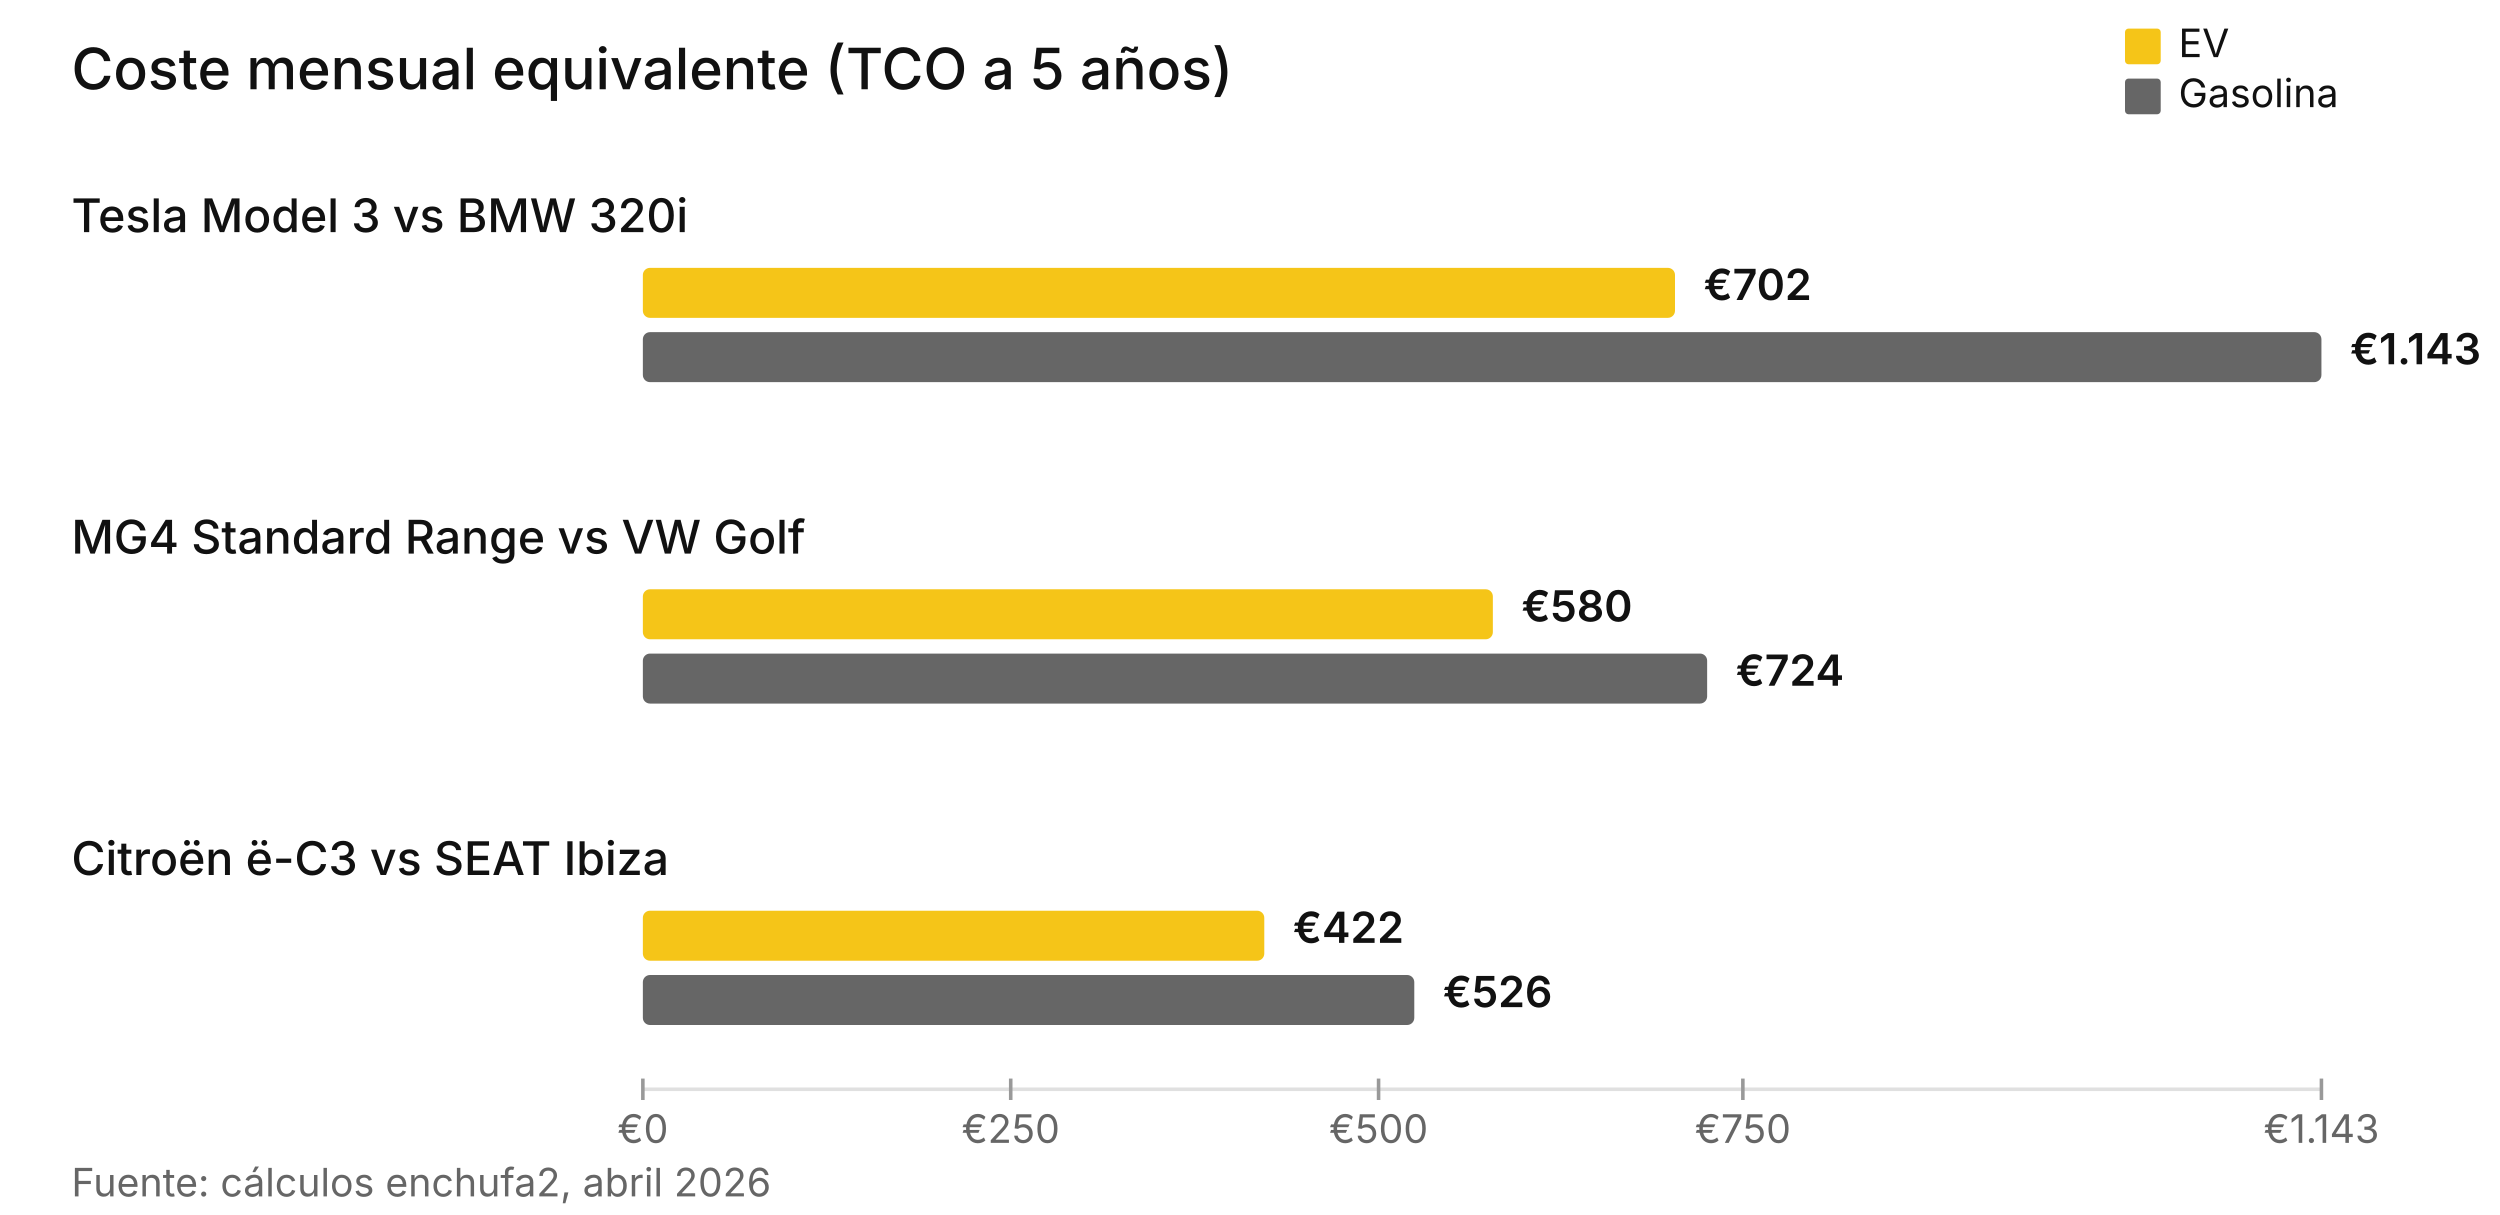
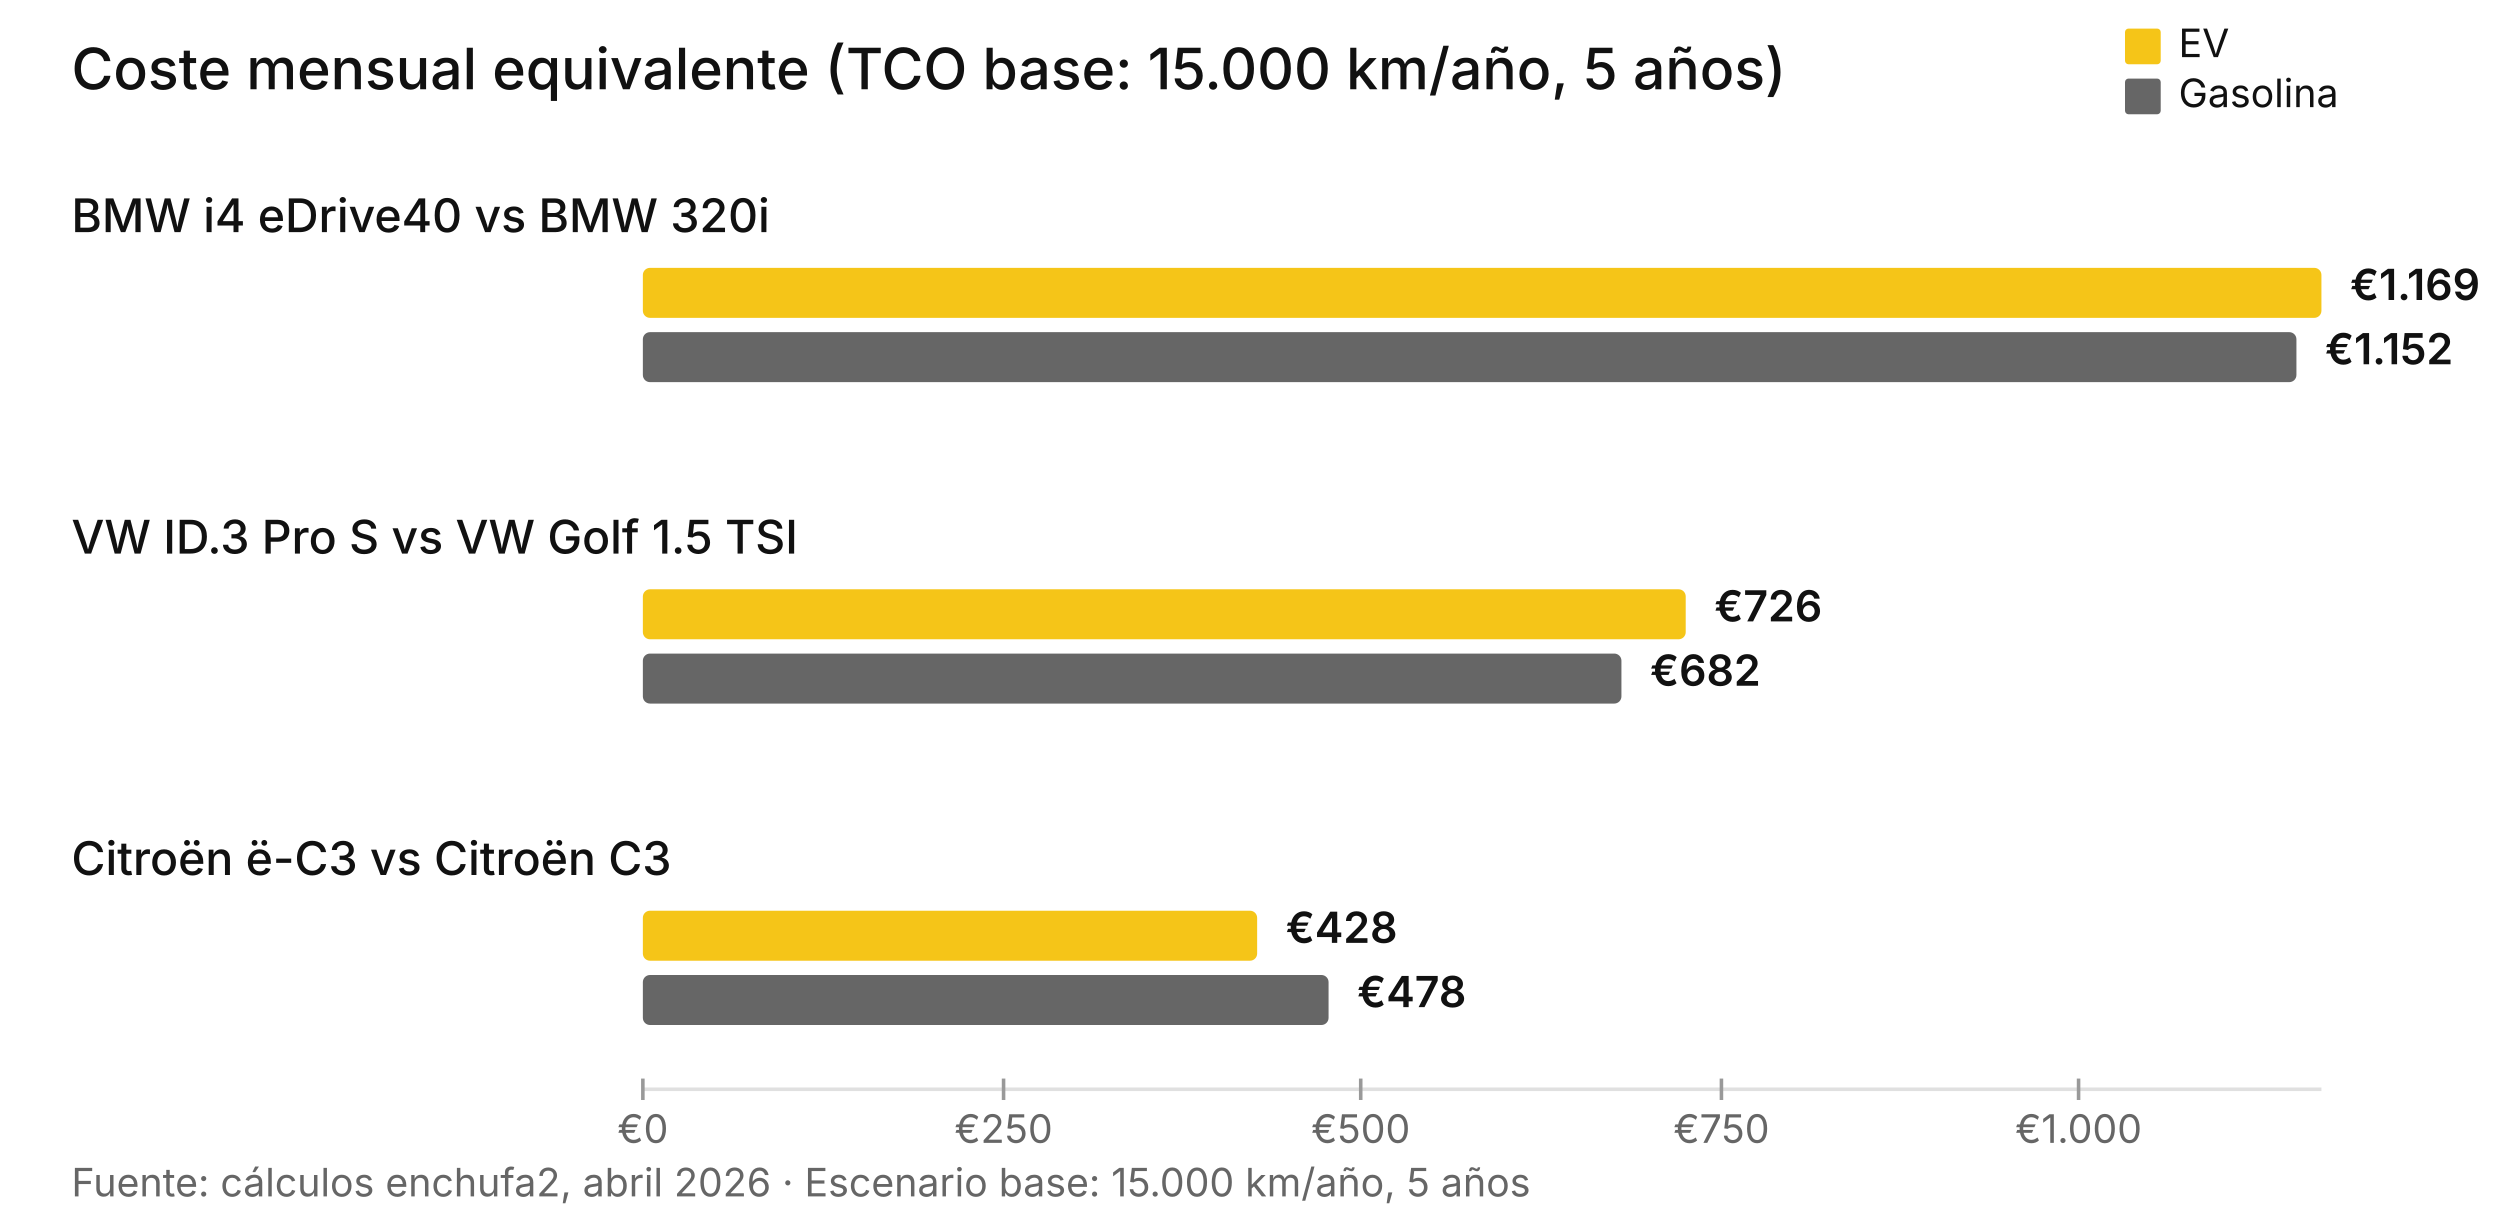
<svg xmlns="http://www.w3.org/2000/svg" viewBox="0 0 700 340" width="700" height="340" preserveAspectRatio="xMinYMin meet">
  <defs>
    <style>
      .chart-title { font-family: Inter, system-ui, -apple-system, sans-serif; font-size: 16px; font-weight: 500; fill: #111111; }
      .chart-label { font-family: Inter, system-ui, -apple-system, sans-serif; font-size: 13px; font-weight: 500; fill: #111111; }
      .chart-value { font-family: Inter, system-ui, -apple-system, sans-serif; font-size: 12px; font-weight: 600; fill: #111111; }
      .chart-sublabel { font-family: Inter, system-ui, -apple-system, sans-serif; font-size: 11px; fill: #666666; }
      .legend-label { font-family: Inter, system-ui, -apple-system, sans-serif; font-size: 11px; fill: #111111; }
    </style>
  </defs>
-   <text x="20" y="25" class="chart-title">Coste mensual equivalente (TCO a 5 años)</text>
+   <text x="20" y="25" class="chart-title">Coste mensual equivalente (TCO base: 15.000 km/año, 5 años)</text>
  <rect x="595" y="8" width="10" height="10" fill="#F5C518" rx="1" />
  <text x="610" y="16" class="legend-label">EV</text>
  <rect x="595" y="22" width="10" height="10" fill="#666666" rx="1" />
  <text x="610" y="30" class="legend-label">Gasolina</text>
-   <text x="20" y="65" class="chart-label">Tesla Model 3 vs BMW 320i</text>
-   <rect x="180" y="75" width="289" height="14" fill="#F5C518" rx="2" />
-   <text x="477" y="84" class="chart-value">€702</text>
-   <rect x="180" y="93" width="470" height="14" fill="#666666" rx="2" />
-   <text x="658" y="102" class="chart-value">€1.143</text>
-   <text x="20" y="155" class="chart-label">MG4 Standard Range vs VW Golf</text>
-   <rect x="180" y="165" width="238" height="14" fill="#F5C518" rx="2" />
-   <text x="426" y="174" class="chart-value">€580</text>
-   <rect x="180" y="183" width="298" height="14" fill="#666666" rx="2" />
-   <text x="486" y="192" class="chart-value">€724</text>
-   <text x="20" y="245" class="chart-label">Citroën ë-C3 vs SEAT Ibiza</text>
-   <rect x="180" y="255" width="174" height="14" fill="#F5C518" rx="2" />
-   <text x="362" y="264" class="chart-value">€422</text>
-   <rect x="180" y="273" width="216" height="14" fill="#666666" rx="2" />
-   <text x="404" y="282" class="chart-value">€526</text>
+   <text x="20" y="65" class="chart-label">BMW i4 eDrive40 vs BMW 320i</text>
+   <rect x="180" y="75" width="470" height="14" fill="#F5C518" rx="2" />
+   <text x="658" y="84" class="chart-value">€1.169</text>
+   <rect x="180" y="93" width="463" height="14" fill="#666666" rx="2" />
+   <text x="651" y="102" class="chart-value">€1.152</text>
+   <text x="20" y="155" class="chart-label">VW ID.3 Pro S vs VW Golf 1.5 TSI</text>
+   <rect x="180" y="165" width="292" height="14" fill="#F5C518" rx="2" />
+   <text x="480" y="174" class="chart-value">€726</text>
+   <rect x="180" y="183" width="274" height="14" fill="#666666" rx="2" />
+   <text x="462" y="192" class="chart-value">€682</text>
+   <text x="20" y="245" class="chart-label">Citroën ë-C3 vs Citroën C3</text>
+   <rect x="180" y="255" width="172" height="14" fill="#F5C518" rx="2" />
+   <text x="360" y="264" class="chart-value">€428</text>
+   <rect x="180" y="273" width="192" height="14" fill="#666666" rx="2" />
+   <text x="380" y="282" class="chart-value">€478</text>
  <line x1="180" y1="305" x2="650" y2="305" stroke="#E0E0E0" stroke-width="1" />
  <line x1="180" y1="302" x2="180" y2="308" stroke="#999999" stroke-width="1" />
  <text x="180" y="320" class="chart-sublabel" text-anchor="middle">€0</text>
-   <line x1="283" y1="302" x2="283" y2="308" stroke="#999999" stroke-width="1" />
-   <text x="283" y="320" class="chart-sublabel" text-anchor="middle">€250</text>
-   <line x1="386" y1="302" x2="386" y2="308" stroke="#999999" stroke-width="1" />
-   <text x="386" y="320" class="chart-sublabel" text-anchor="middle">€500</text>
-   <line x1="488" y1="302" x2="488" y2="308" stroke="#999999" stroke-width="1" />
-   <text x="488" y="320" class="chart-sublabel" text-anchor="middle">€750</text>
-   <line x1="650" y1="302" x2="650" y2="308" stroke="#999999" stroke-width="1" />
-   <text x="650" y="320" class="chart-sublabel" text-anchor="middle">€1.143</text>
-   <text x="20" y="335" class="chart-sublabel">Fuente: cálculos enchufa2, abril 2026</text>
+   <line x1="281" y1="302" x2="281" y2="308" stroke="#999999" stroke-width="1" />
+   <text x="281" y="320" class="chart-sublabel" text-anchor="middle">€250</text>
+   <line x1="381" y1="302" x2="381" y2="308" stroke="#999999" stroke-width="1" />
+   <text x="381" y="320" class="chart-sublabel" text-anchor="middle">€500</text>
+   <line x1="482" y1="302" x2="482" y2="308" stroke="#999999" stroke-width="1" />
+   <text x="482" y="320" class="chart-sublabel" text-anchor="middle">€750</text>
+   <line x1="582" y1="302" x2="582" y2="308" stroke="#999999" stroke-width="1" />
+   <text x="582" y="320" class="chart-sublabel" text-anchor="middle">€1.000</text>
+   <text x="20" y="335" class="chart-sublabel">Fuente: cálculos enchufa2, abril 2026 · Escenario base: 15.000 km/año, 5 años</text>
</svg>
